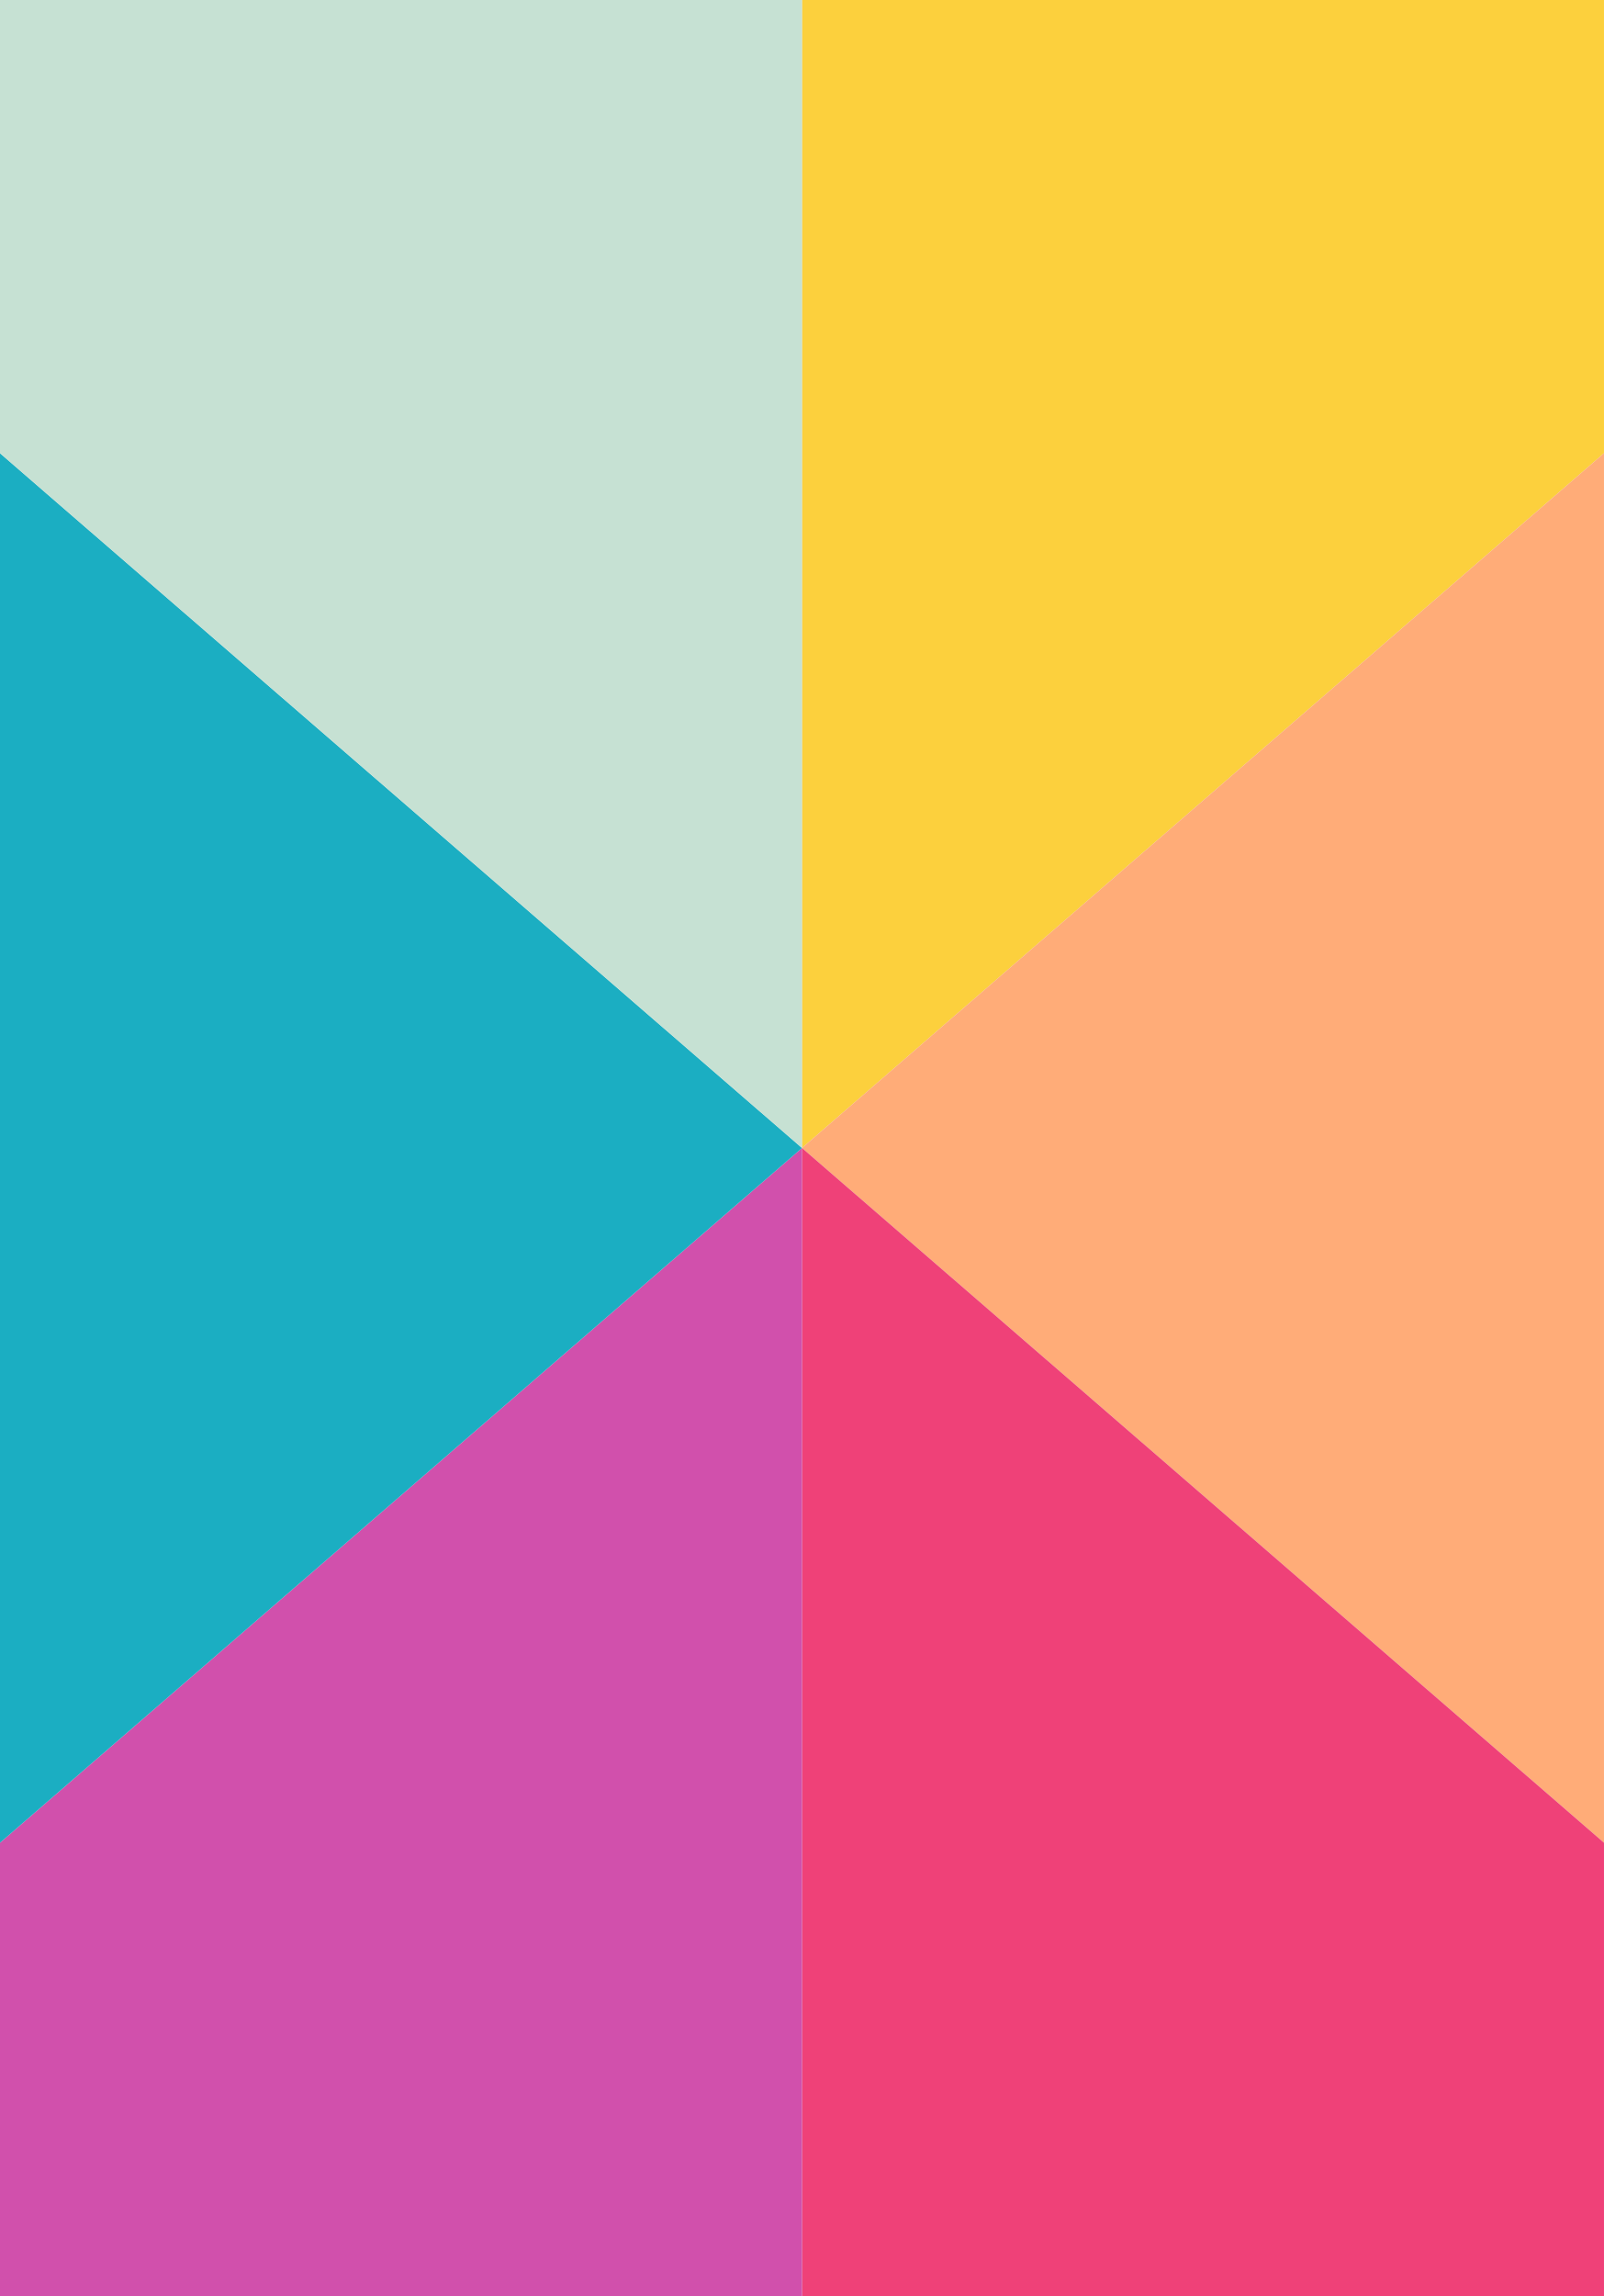
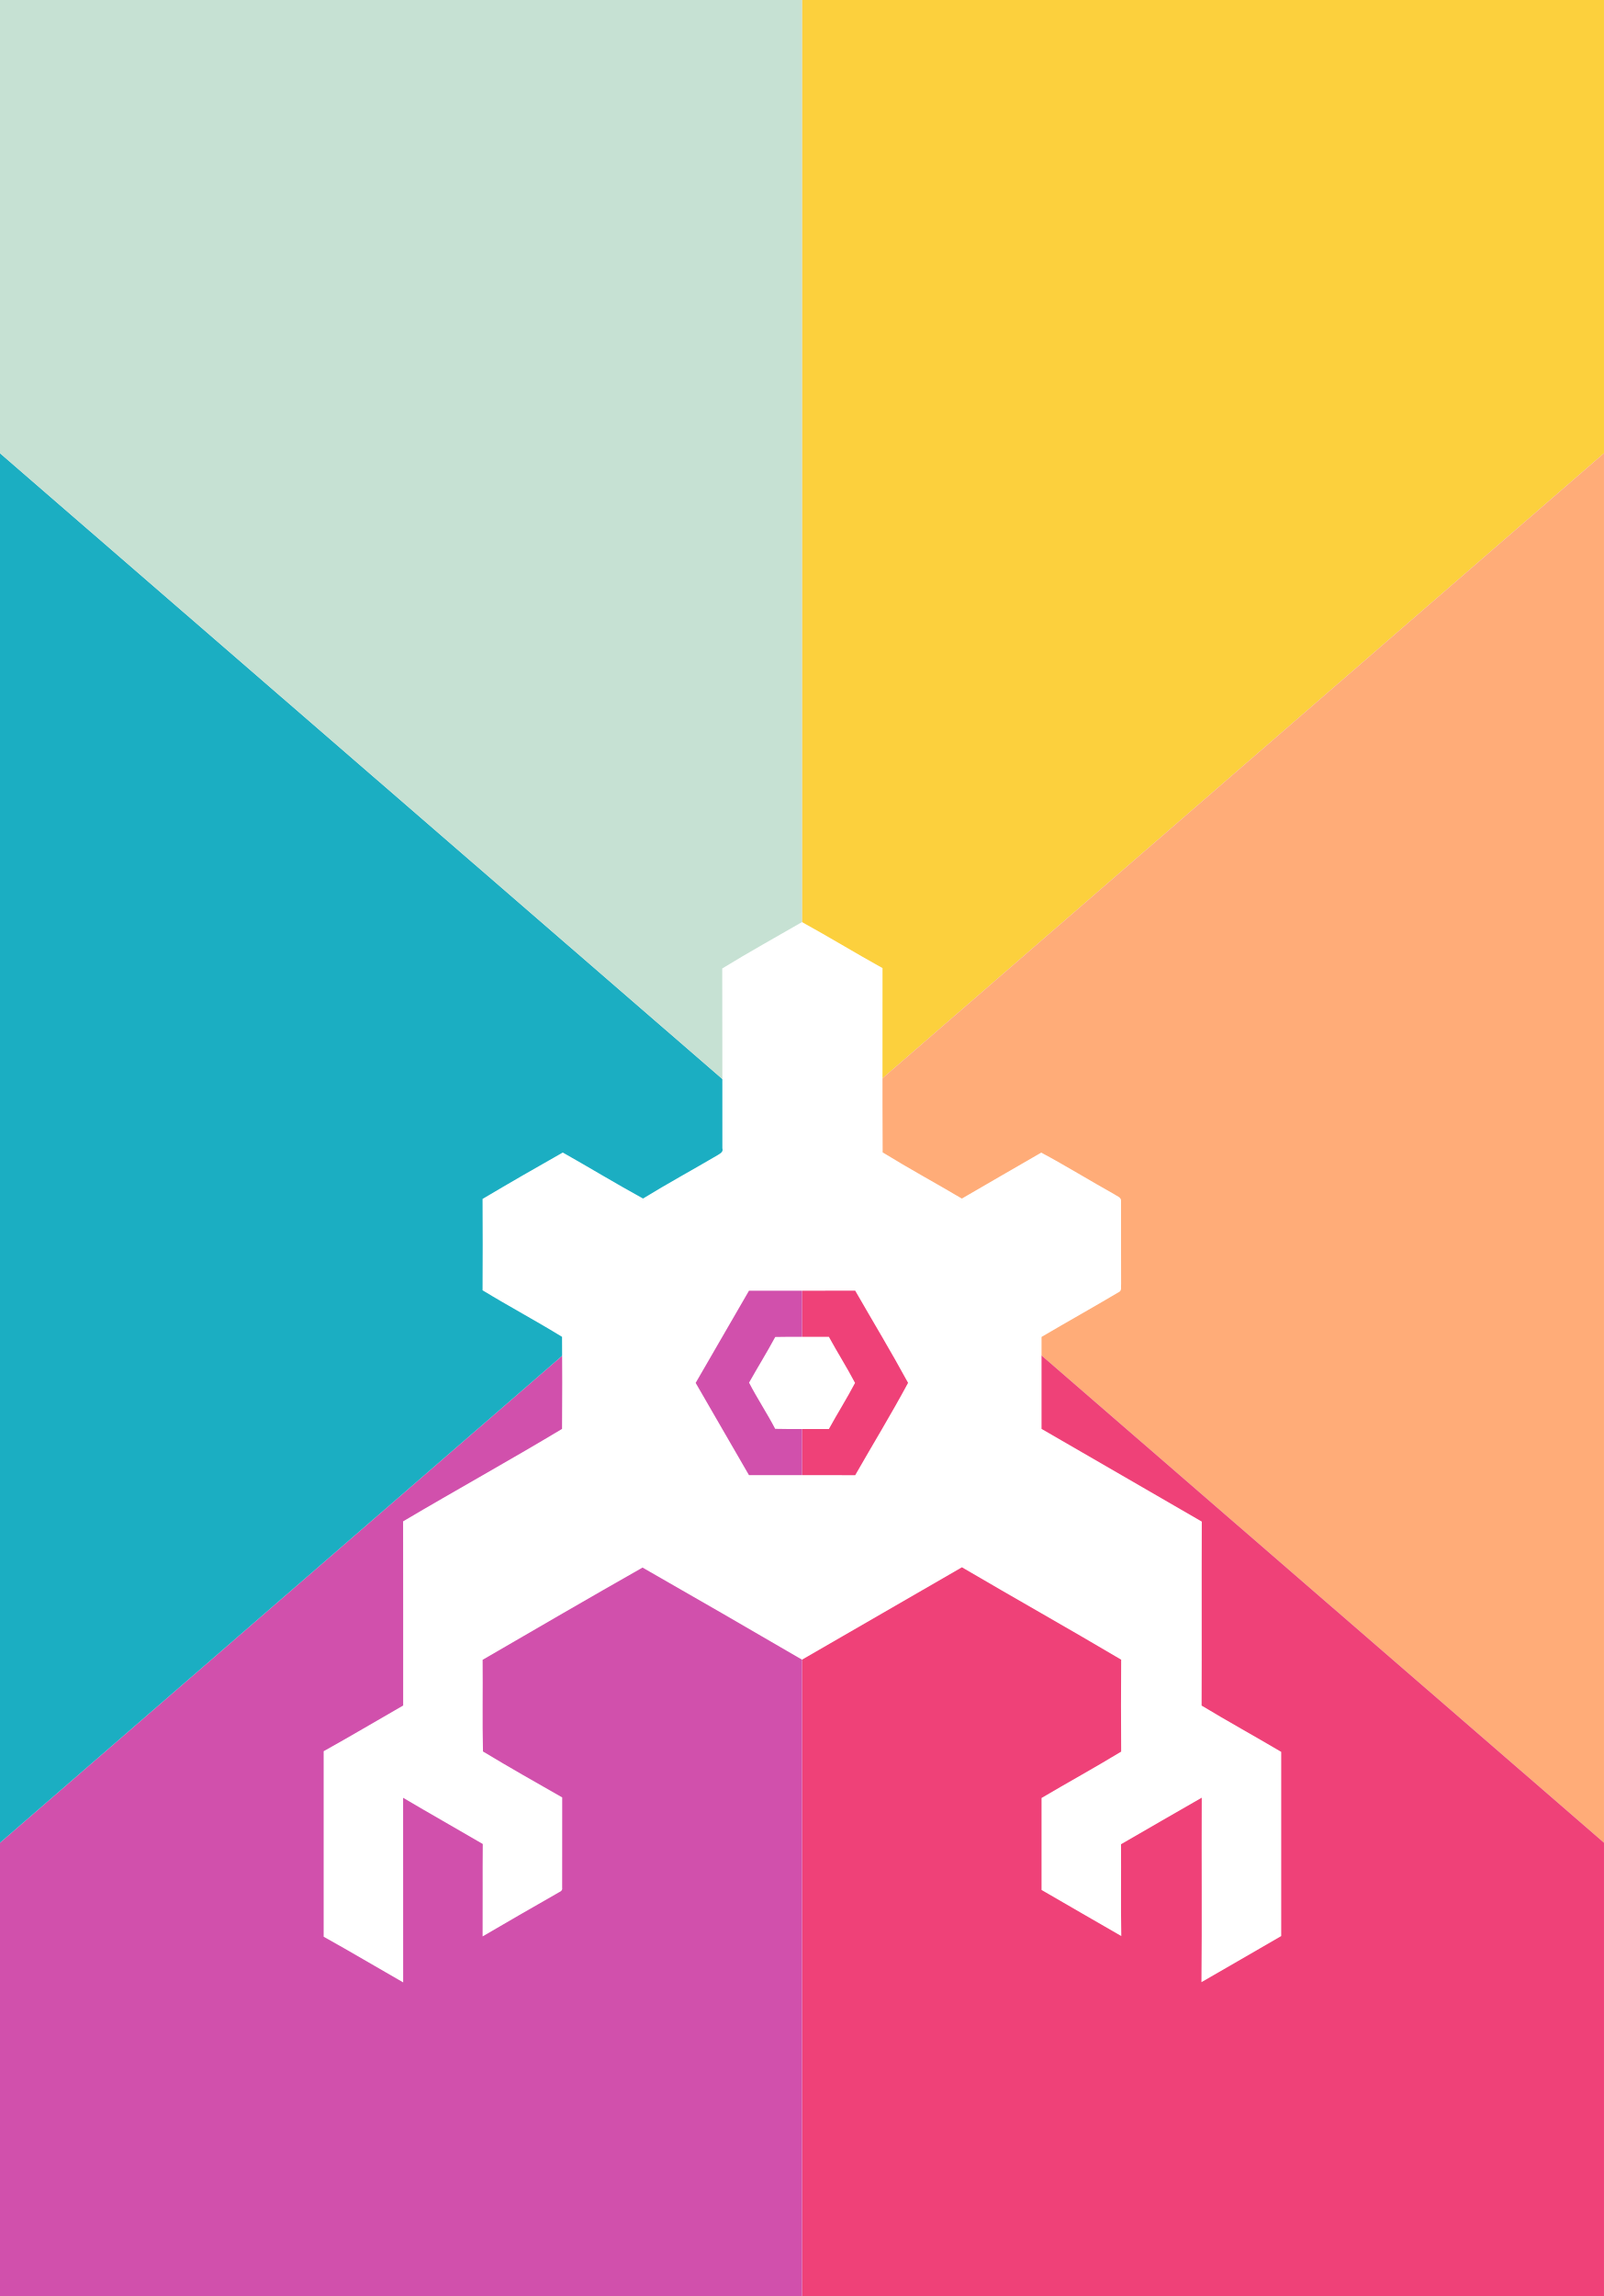
<svg xmlns="http://www.w3.org/2000/svg" width="696" height="996" version="1.1">
+   <style>
+ 		#clk-emblem {
+ 			transform: translate(140.4407px, 400px);
+ 		}
+ 	</style>
  <g id="background">
    <polygon id="bg1" style="fill:#fcd03d" points="348,0 696,0 696,196.623 348,498" />
    <polygon id="bg2" style="fill:#ffac78" points="348,498 696,196.623 696,799.377" />
    <polygon id="bg3" style="fill:#ef4178" points="348,996 348,498 696,799.377 696,996" />
    <polygon id="bg4" style="fill:#d150ac" points="348,996 348,498 0,799.377 0,996" />
    <polygon id="bg5" style="fill:#1baec2" points="348,498 0,196.623 0,799.377" />
    <polygon id="bg6" style="fill:#c6e1d3" points="348,0 0,0 0,196.623 348,498" />
  </g>
+   <path id="clk-emblem" style="fill:#ffffff" d="m 207.559,0 c -11.55,6.67 -23.239,13.139 -34.609,20.109 0.11,26 -6.3e-4,52.01 0.059,78.02 0.54,1.64 -1.059,2.3 -2.109,3 -10.75,6.31 -21.699,12.269 -32.309,18.789 -11.74,-6.42 -23.171,-13.379 -34.831,-19.959 -11.67,6.59 -23.289,13.29 -34.809,20.13 0.08,13.21 0.08,26.421 0,39.641 11.37,6.93 23.171,13.219 34.491,20.189 0.1,13.31 0.11,26.631 0,39.941 -22.76,13.67 -46.09,26.56 -68.97,40.1 0.06,26.63 0.01,53.261 0.03,79.891 C 22.99,346.45 11.59,353.229 0,359.669 v 80.481 c 11.59,6.43 22.98,13.229 34.5,19.809 -0.01,-26.69 0.02,-53.39 -0.02,-80.08 11.46,6.79 23.071,13.319 34.561,20.039 -0.12,13.36 0.02,26.731 -0.07,40.091 10.66,-6.19 21.3,-12.421 32.03,-18.491 0.93,-0.71 2.811,-1.01 2.491,-2.58 0.04,-13.07 -0.011,-26.15 0.019,-39.22 -11.51,-6.56 -23.06,-13.09 -34.38,-19.93 -0.32,-13.25 -0.01,-26.52 -0.15,-39.77 23.1,-13.39 46.171,-26.849 69.391,-40.009 23.12,13.21 46.19,26.54 69.2,39.95 23.12,-13.39 46.259,-26.73 69.389,-40.07 22.96,13.47 46.181,26.51 69.091,40.07 -0.09,13.3 -0.09,26.601 0,39.891 -11.39,6.92 -23.08,13.329 -34.55,20.109 v 39.9 c 11.51,6.71 23.079,13.33 34.609,20 -0.26,-13.27 -0.019,-26.56 -0.119,-39.83 11.67,-6.74 23.33,-13.511 35.03,-20.191 -0.13,26.67 0.14,53.35 -0.13,80.02 11.53,-6.67 23.099,-13.29 34.609,-20 v -79.9 c -11.47,-6.77 -23.141,-13.2 -34.541,-20.08 0.12,-26.6 -0.029,-53.211 0.081,-79.811 -23.15,-13.47 -46.391,-26.759 -69.541,-40.219 v -39.891 c 11.16,-6.56 22.469,-12.88 33.609,-19.48 1.36,-0.64 0.74,-2.36 0.92,-3.52 -0.07,-11.98 0.01,-23.961 -0.03,-35.941 0.19,-1.65 -1.79,-2.099 -2.82,-2.889 -10.65,-5.94 -21.05,-12.38 -31.8,-18.13 -11.47,6.67 -23.01,13.229 -34.45,19.939 -11.42,-6.75 -23.11,-13.089 -34.37,-20.039 -0.15,-26.64 -0.019,-53.301 -0.059,-79.941 C 230.77,13.469 219.309,6.45 207.559,0 Z m 23.081,159.88 c 7.65,13.33 15.62,26.51 22.95,40 -7.27,13.53 -15.321,26.69 -22.941,40.05 -15.36,-0.05 -30.73,-0.01 -46.1,-0.02 -7.76,-13.3 -15.38,-26.699 -23.13,-40.009 7.77,-13.3 15.359,-26.691 23.139,-39.991 15.36,-0.02 30.721,0.04 46.081,-0.03 z m -23.055,20.02 c -3.881,-0.007 -7.761,-3.1e-4 -11.636,0.08 -3.61,6.7 -7.639,13.179 -11.359,19.809 3.5,6.81 7.789,13.231 11.339,20.041 7.76,0.18 15.53,0.03 23.3,0.08 3.67,-6.73 7.8,-13.21 11.35,-20 -3.56,-6.79 -7.68,-13.27 -11.35,-20 -3.88,0.02 -7.763,-0.002 -11.644,-0.009 z" />
</svg>
